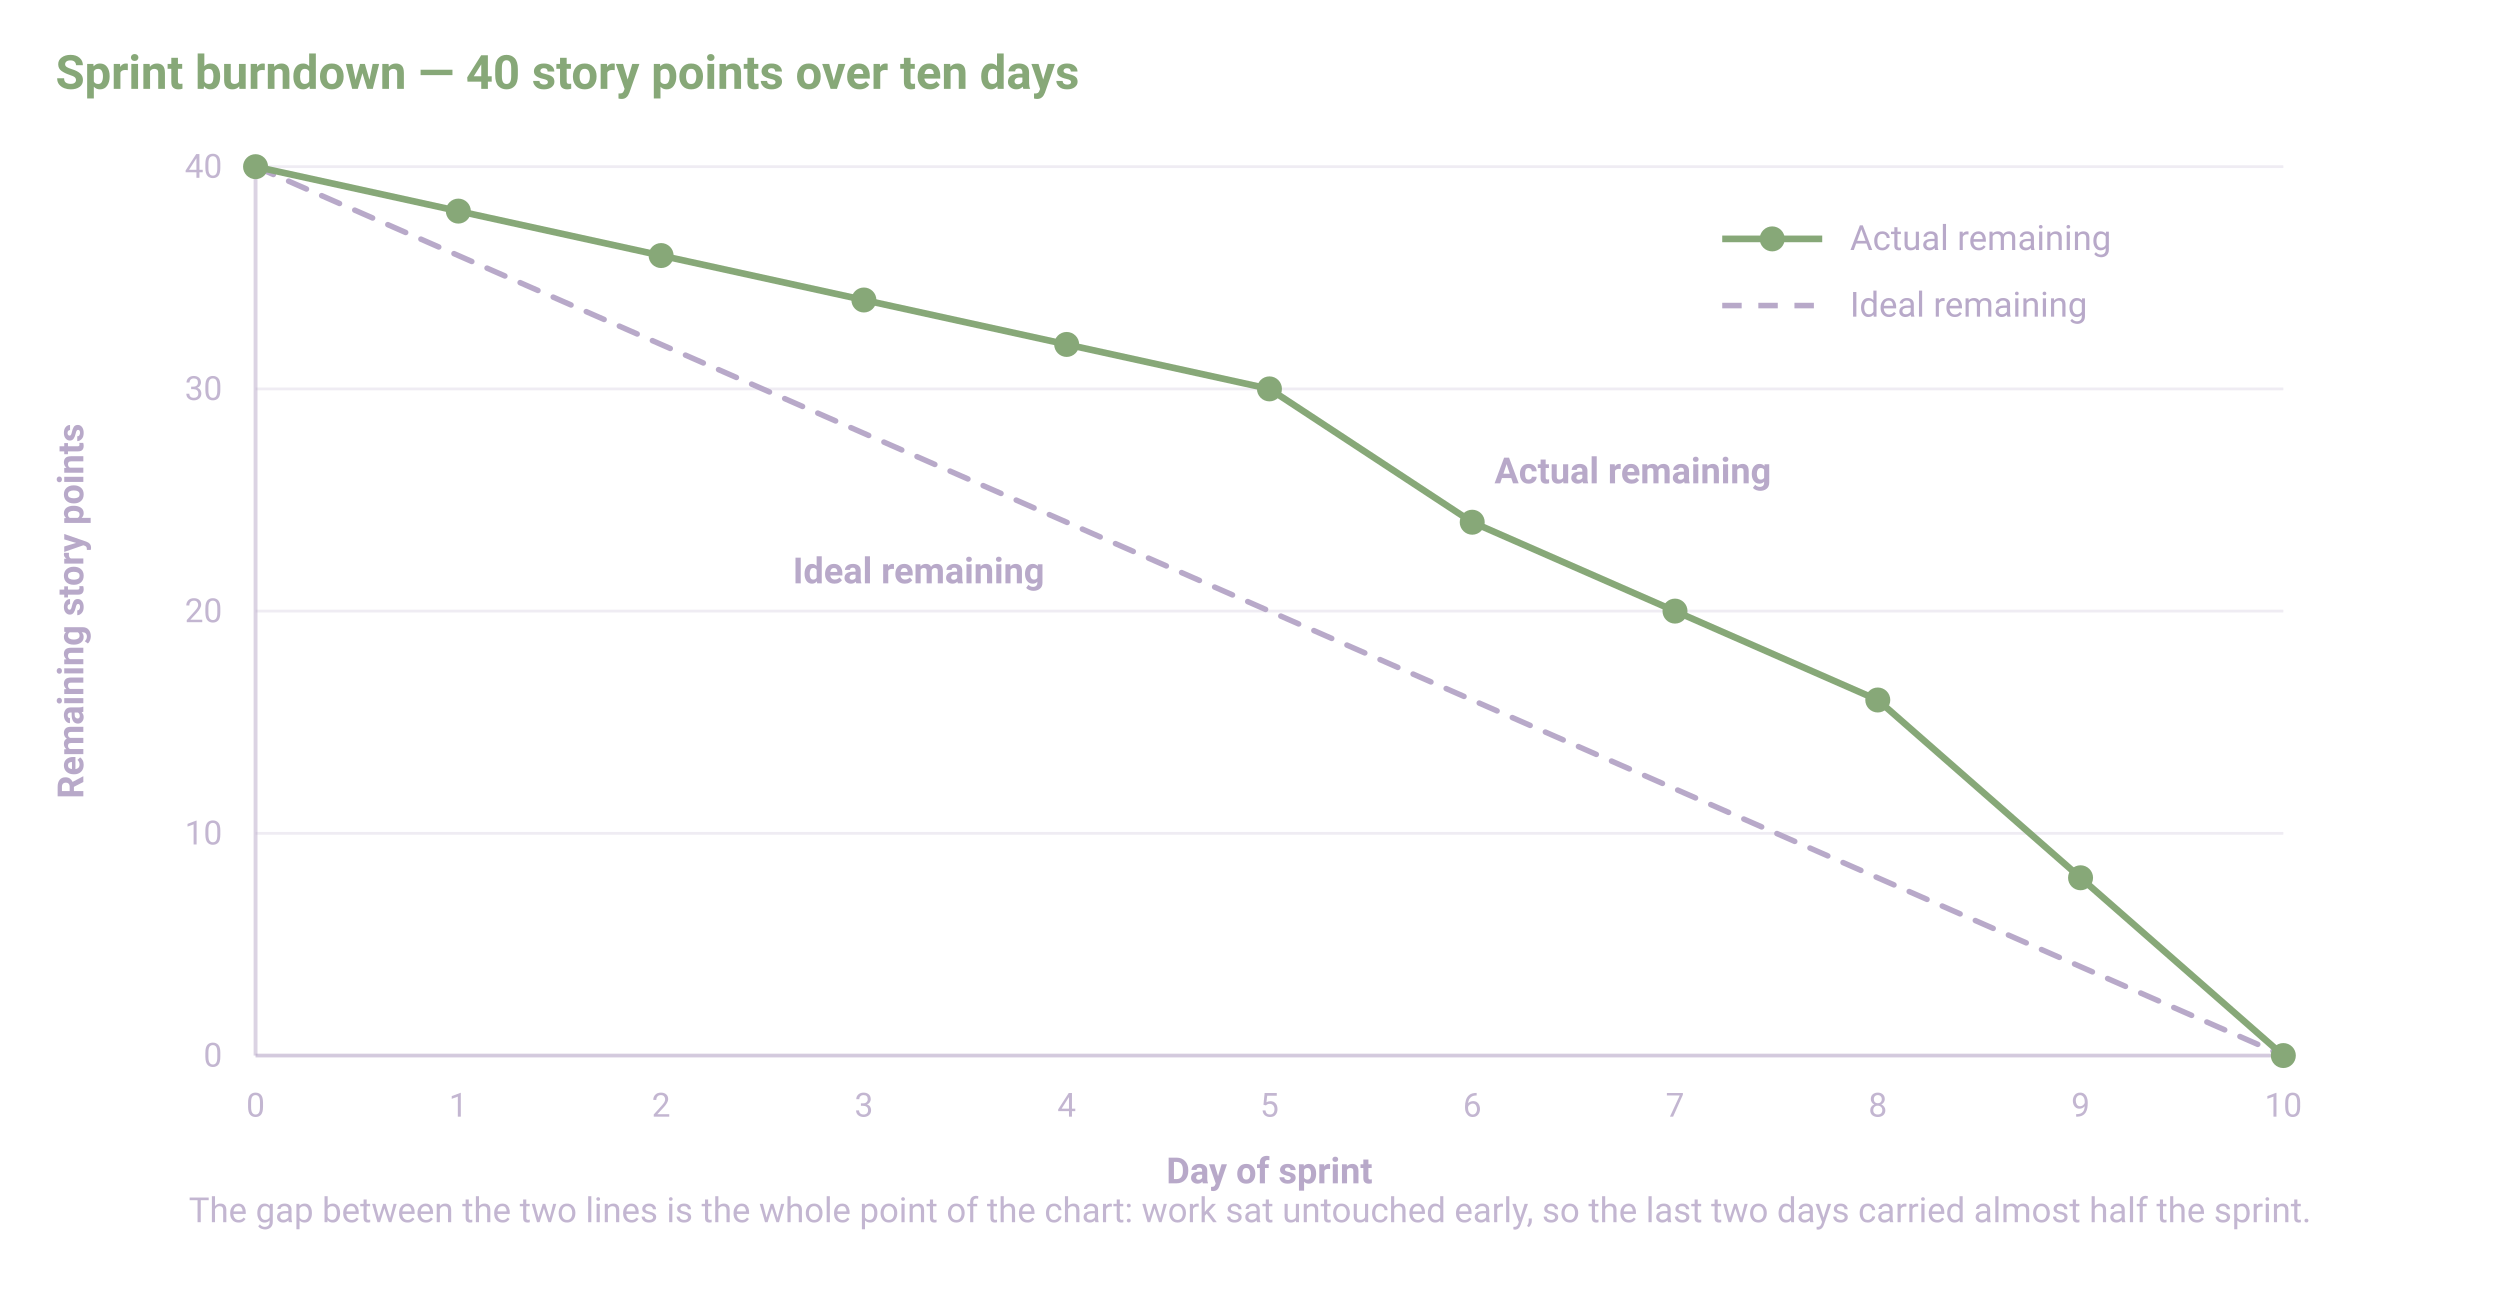
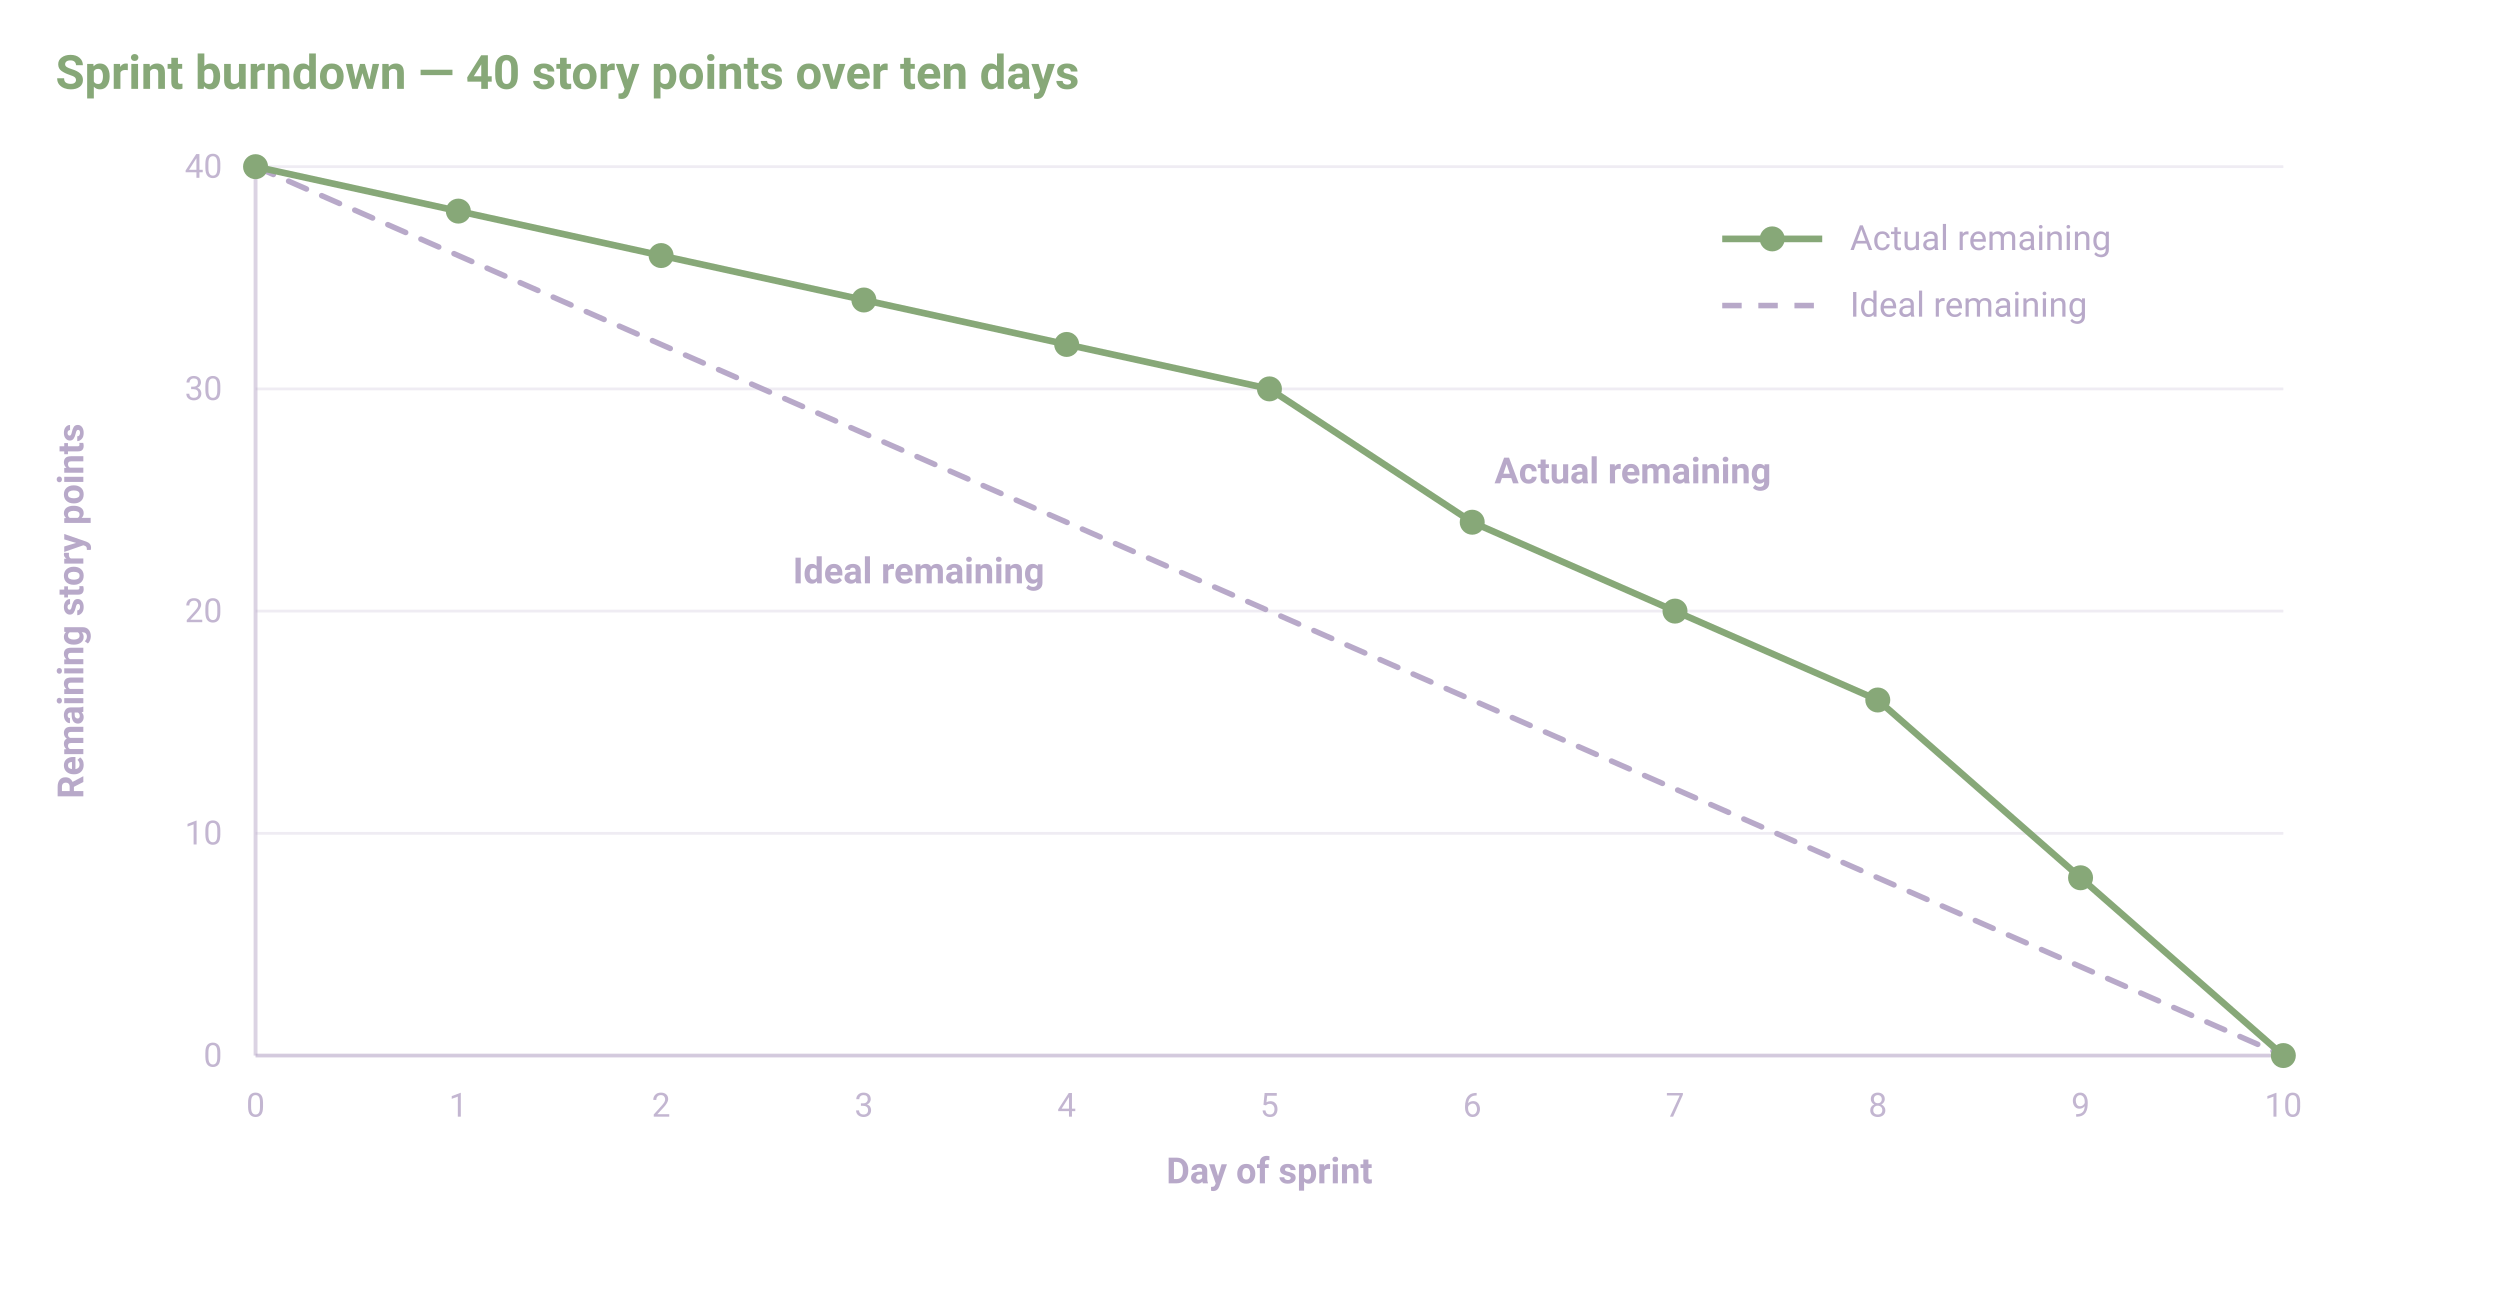
<svg xmlns="http://www.w3.org/2000/svg" width="900" height="470" viewBox="0 0 900 470" role="img" aria-labelledby="t d">
  <style>
 text{font-family:'Segoe UI',system-ui,-apple-system,Roboto,Arial,sans-serif}
 .ttl{font-size:17px;font-weight:600;fill:#87A878}
 .ax{font-size:12px;fill:#B8A9C9;fill-opacity:.85}
 .axn{font-size:13px;font-weight:600;fill:#B8A9C9}
 .lg{font-size:12.5px;fill:#B8A9C9}
 .note{font-size:12.5px;fill:#B8A9C9;fill-opacity:.85}
</style>
  <text class="ttl" x="20" y="32">Sprint burndown — 40 story points over ten days</text>
  <line x1="92" y1="380" x2="822" y2="380" stroke="#B8A9C9" stroke-width="1" stroke-opacity=".22" />
  <text class="ax" x="80" y="384" text-anchor="end">0</text>
  <line x1="92" y1="300" x2="822" y2="300" stroke="#B8A9C9" stroke-width="1" stroke-opacity=".22" />
  <text class="ax" x="80" y="304" text-anchor="end">10</text>
  <line x1="92" y1="220" x2="822" y2="220" stroke="#B8A9C9" stroke-width="1" stroke-opacity=".22" />
  <text class="ax" x="80" y="224" text-anchor="end">20</text>
  <line x1="92" y1="140" x2="822" y2="140" stroke="#B8A9C9" stroke-width="1" stroke-opacity=".22" />
  <text class="ax" x="80" y="144" text-anchor="end">30</text>
  <line x1="92" y1="60" x2="822" y2="60" stroke="#B8A9C9" stroke-width="1" stroke-opacity=".22" />
  <text class="ax" x="80" y="64" text-anchor="end">40</text>
  <line x1="92" y1="60" x2="92" y2="380" stroke="#B8A9C9" stroke-width="1.4" stroke-opacity=".5" />
  <line x1="92" y1="380" x2="822" y2="380" stroke="#B8A9C9" stroke-width="1.4" stroke-opacity=".5" />
  <text class="ax" x="92" y="402" text-anchor="middle">0</text>
  <text class="ax" x="165" y="402" text-anchor="middle">1</text>
  <text class="ax" x="238" y="402" text-anchor="middle">2</text>
  <text class="ax" x="311" y="402" text-anchor="middle">3</text>
  <text class="ax" x="384" y="402" text-anchor="middle">4</text>
  <text class="ax" x="457" y="402" text-anchor="middle">5</text>
  <text class="ax" x="530" y="402" text-anchor="middle">6</text>
  <text class="ax" x="603" y="402" text-anchor="middle">7</text>
  <text class="ax" x="676" y="402" text-anchor="middle">8</text>
  <text class="ax" x="749" y="402" text-anchor="middle">9</text>
  <text class="ax" x="822" y="402" text-anchor="middle">10</text>
  <path d="M92 60 L165 92 L238 124 L311 156 L384 188 L457 220 L530 252 L603 284 L676 316 L749 348 L822 380" fill="none" stroke="#B8A9C9" stroke-width="2" stroke-dasharray="7 6" stroke-linecap="round" />
  <path d="M92 60 L165 76 L238 92 L311 108 L384 124 L457 140 L530 188 L603 220 L676 252 L749 316 L822 380" fill="none" stroke="#87A878" stroke-width="2.4" stroke-linejoin="round" stroke-linecap="round" />
  <circle cx="92" cy="60" r="4.5" fill="#87A878" />
  <circle cx="165" cy="76" r="4.5" fill="#87A878" />
  <circle cx="238" cy="92" r="4.5" fill="#87A878" />
  <circle cx="311" cy="108" r="4.5" fill="#87A878" />
  <circle cx="384" cy="124" r="4.5" fill="#87A878" />
  <circle cx="457" cy="140" r="4.5" fill="#87A878" />
  <circle cx="530" cy="188" r="4.5" fill="#87A878" />
  <circle cx="603" cy="220" r="4.5" fill="#87A878" />
  <circle cx="676" cy="252" r="4.5" fill="#87A878" />
  <circle cx="749" cy="316" r="4.5" fill="#87A878" />
  <circle cx="822" cy="380" r="4.5" fill="#87A878" />
  <text class="axn" x="538" y="174" fill="#87A878">Actual remaining</text>
  <text class="axn" x="376" y="210" text-anchor="end">Ideal remaining</text>
  <line x1="620" y1="86" x2="656" y2="86" stroke="#87A878" stroke-width="2.4" />
  <circle cx="638" cy="86" r="4.5" fill="#87A878" />
  <text class="lg" x="666" y="90" fill="#87A878">Actual remaining</text>
  <line x1="620" y1="110" x2="656" y2="110" stroke="#B8A9C9" stroke-width="2" stroke-dasharray="7 6" />
  <text class="lg" x="666" y="114">Ideal remaining</text>
  <text class="axn" x="457" y="426" text-anchor="middle">Day of sprint</text>
  <text class="axn" x="30" y="220" text-anchor="middle" transform="rotate(-90 30 220)">Remaining story points</text>
-   <text class="note" x="450" y="440" text-anchor="middle">The gap between the two lines is the whole point of the chart: work sat untouched early, so the last two days carried almost half the sprint.</text>
</svg>
